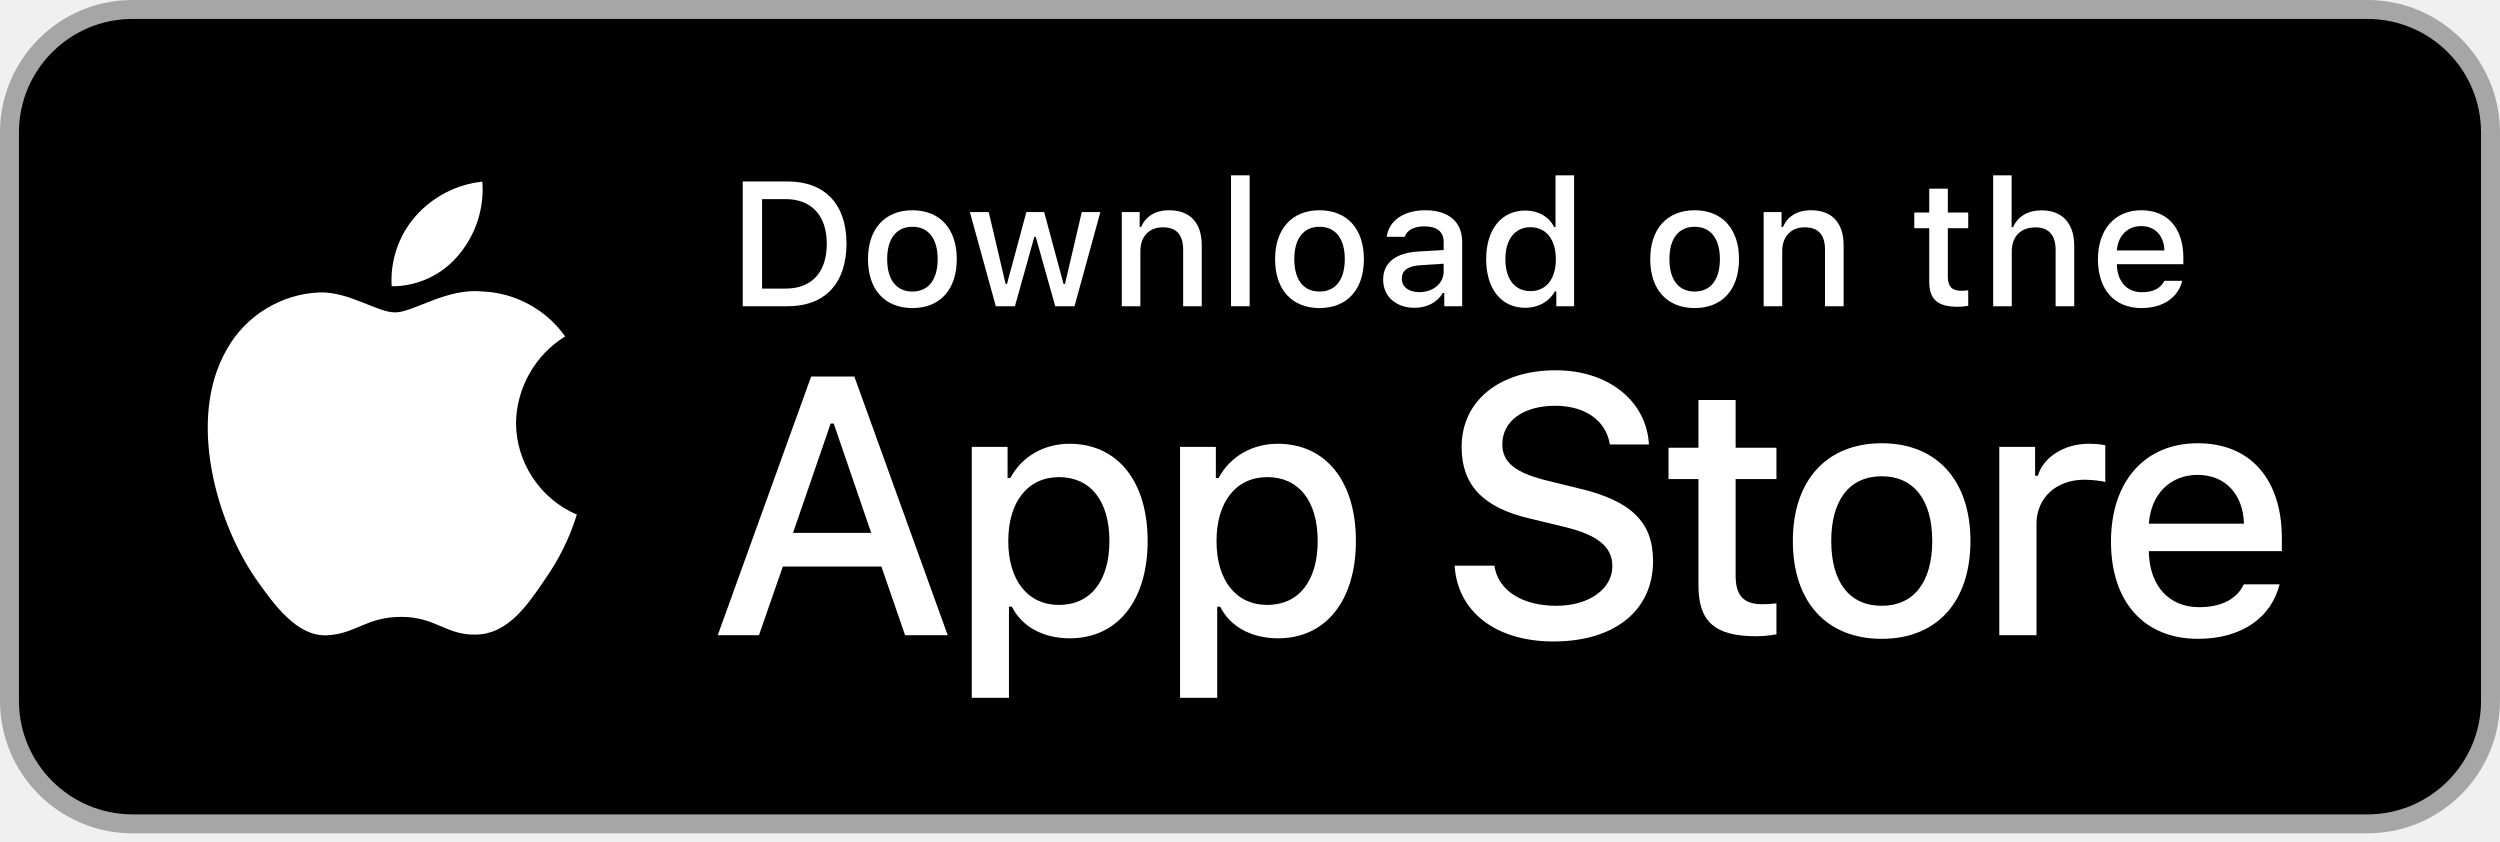
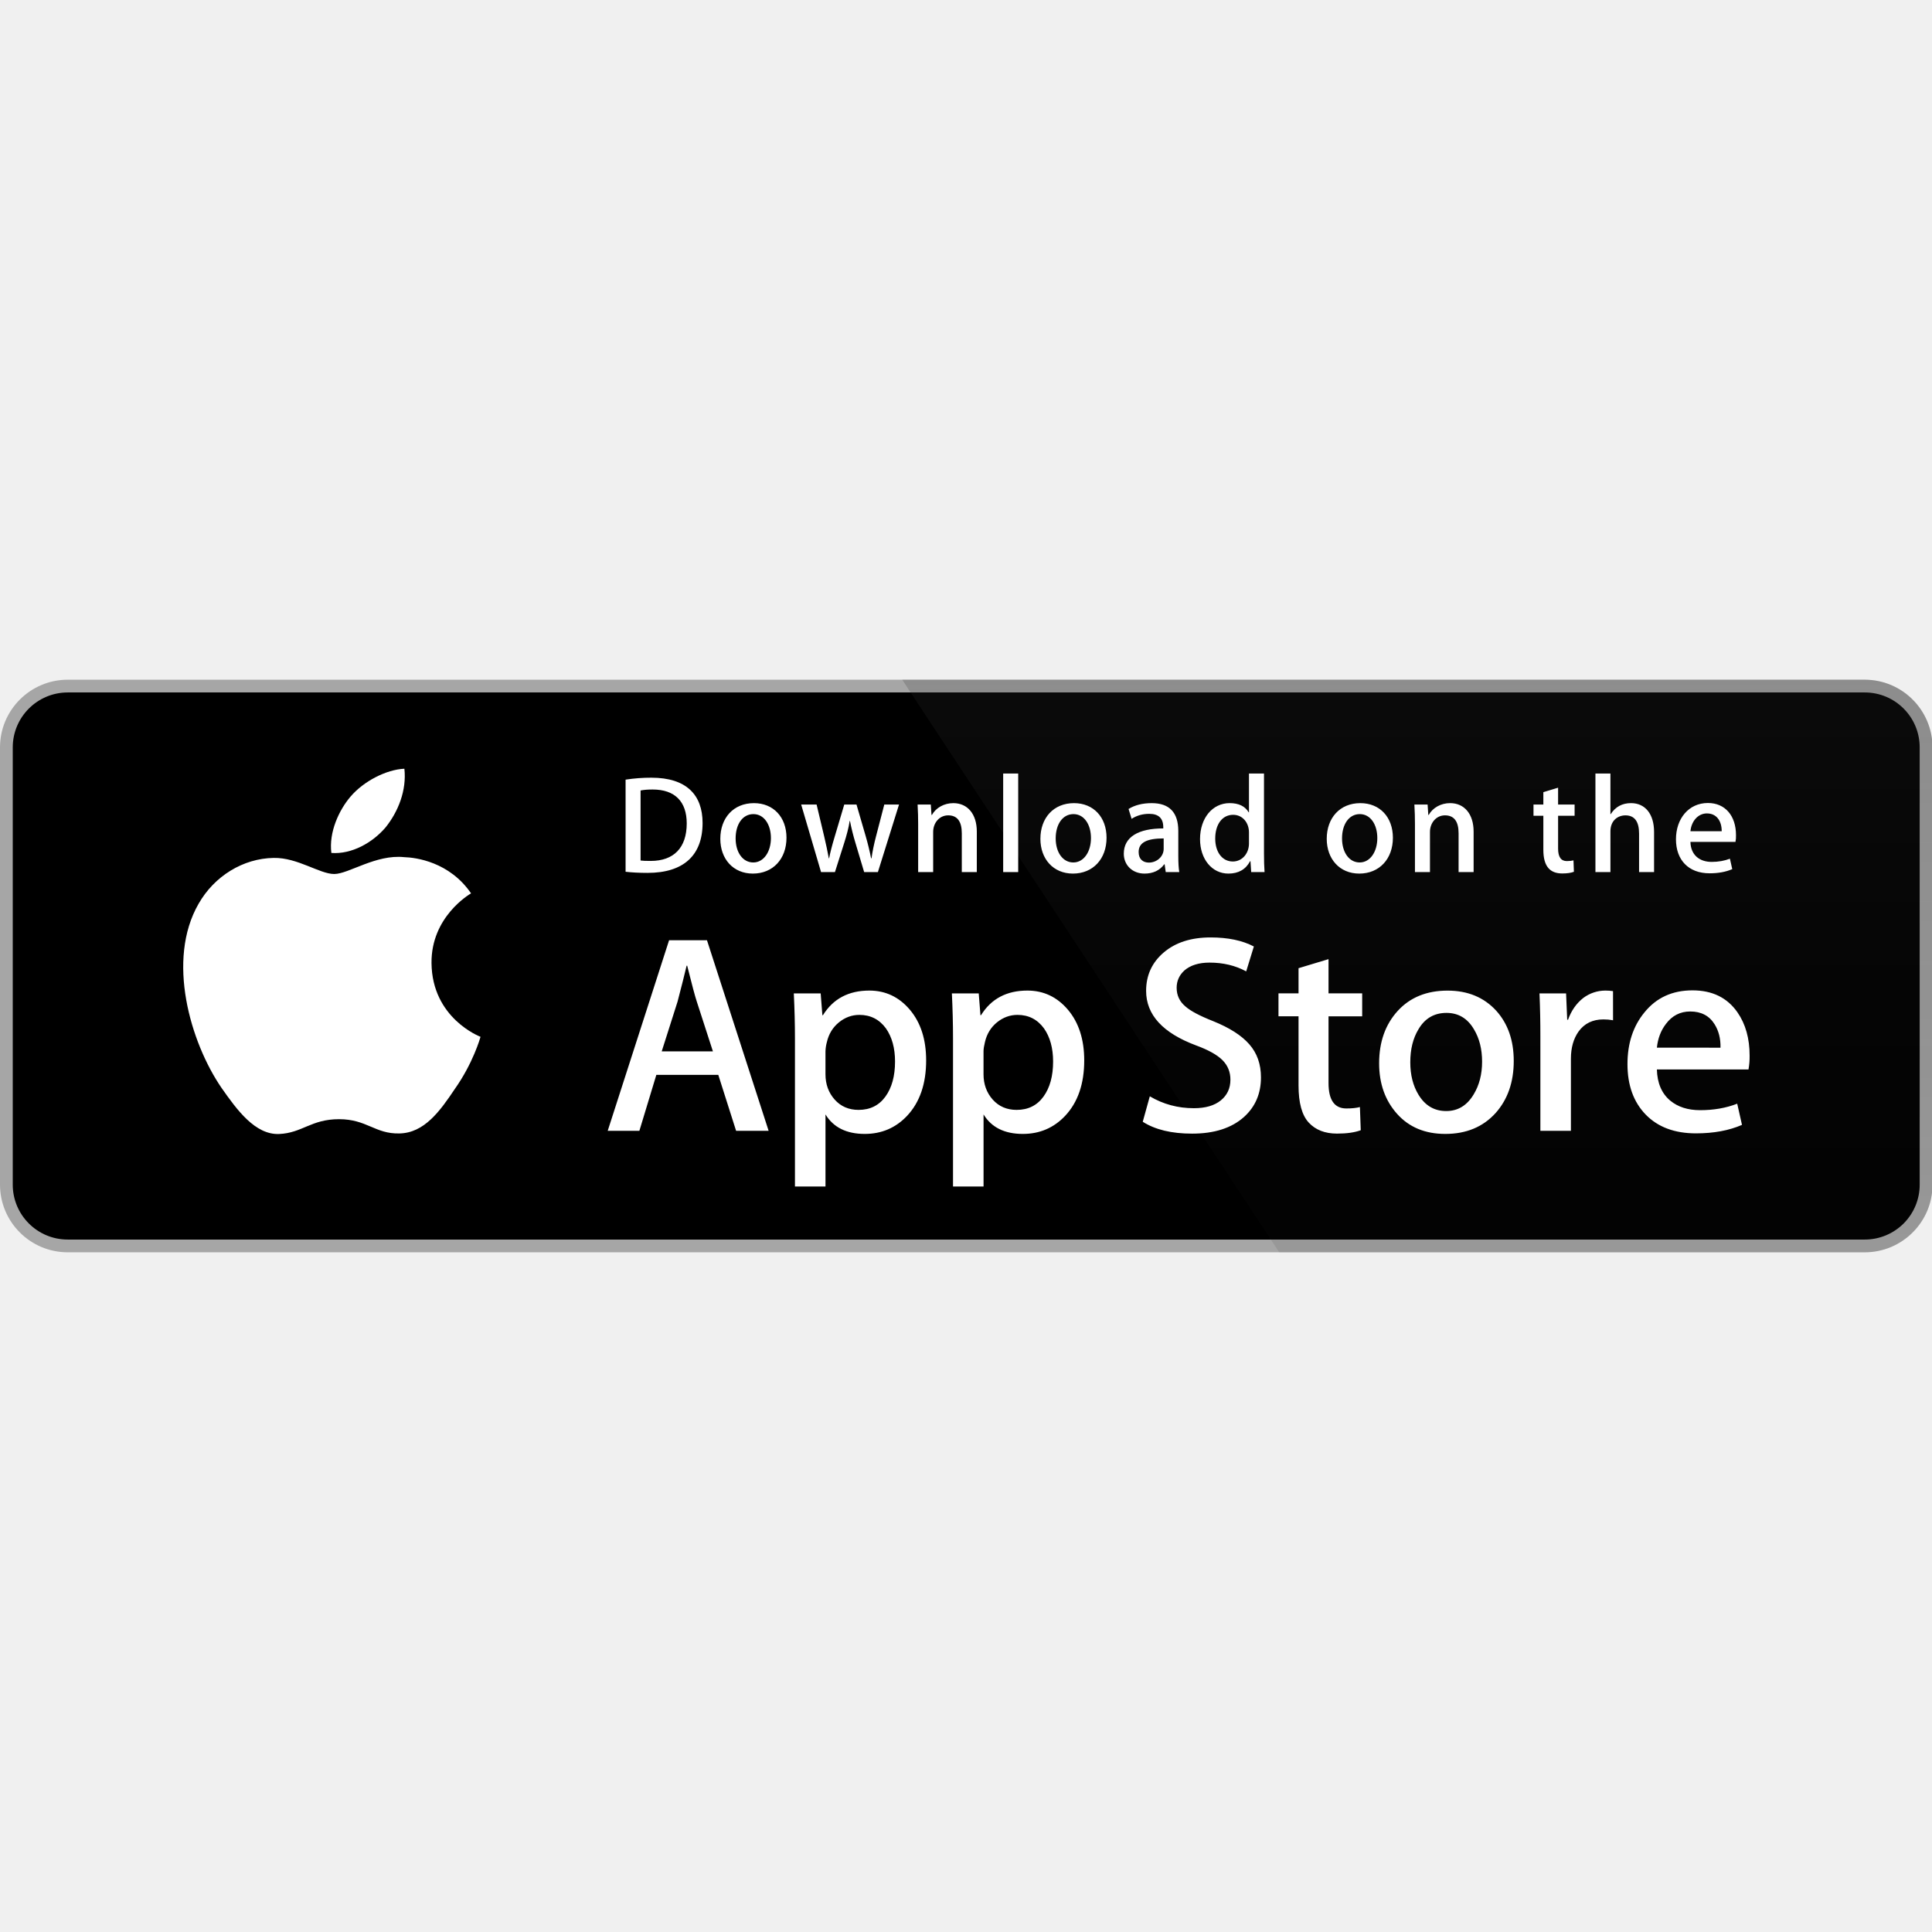
- <svg xmlns="http://www.w3.org/2000/svg" width="107" height="36" viewBox="0 0 107 36" fill="none">
-   <rect x="0.405" y="0.405" width="106.189" height="34.856" rx="5.269" fill="black" />
-   <rect x="0.405" y="0.405" width="106.189" height="34.856" rx="5.269" stroke="#A6A6A6" stroke-width="0.811" />
-   <path d="M72.694 17.12V19.163H71.413V20.503H72.694V25.055C72.694 26.609 73.397 27.231 75.166 27.231C75.477 27.231 75.773 27.194 76.032 27.149V25.824C75.81 25.847 75.669 25.861 75.425 25.861C74.633 25.861 74.285 25.491 74.285 24.648V20.503H76.032V19.163H74.285V17.12H72.694Z" fill="white" />
-   <path d="M80.538 27.342C82.892 27.342 84.335 25.765 84.335 23.152C84.335 20.555 82.885 18.971 80.538 18.971C78.185 18.971 76.734 20.555 76.734 23.152C76.734 25.765 78.177 27.342 80.538 27.342ZM80.538 25.928C79.154 25.928 78.377 24.914 78.377 23.152C78.377 21.406 79.154 20.384 80.538 20.384C81.915 20.384 82.7 21.406 82.7 23.152C82.7 24.907 81.915 25.928 80.538 25.928Z" fill="white" />
-   <path d="M85.57 27.186H87.162V22.427C87.162 21.295 88.013 20.532 89.219 20.532C89.5 20.532 89.974 20.584 90.107 20.629V19.059C89.937 19.015 89.634 18.993 89.397 18.993C88.346 18.993 87.45 19.57 87.221 20.362H87.102V19.126H85.57V27.186Z" fill="white" />
-   <path d="M94.058 20.325C95.235 20.325 96.005 21.147 96.042 22.412H91.971C92.06 21.154 92.882 20.325 94.058 20.325ZM96.035 25.01C95.739 25.639 95.08 25.987 94.118 25.987C92.845 25.987 92.023 25.092 91.971 23.678V23.589H97.663V23.034C97.663 20.503 96.309 18.971 94.066 18.971C91.794 18.971 90.35 20.606 90.35 23.182C90.35 25.758 91.764 27.342 94.073 27.342C95.916 27.342 97.204 26.454 97.567 25.01H96.035Z" fill="white" />
-   <path d="M62.258 24.21C62.381 26.189 64.03 27.455 66.485 27.455C69.109 27.455 70.751 26.128 70.751 24.01C70.751 22.346 69.815 21.425 67.544 20.896L66.324 20.596C64.882 20.259 64.299 19.806 64.299 19.016C64.299 18.019 65.204 17.367 66.562 17.367C67.851 17.367 68.741 18.004 68.902 19.024H70.574C70.474 17.16 68.833 15.848 66.585 15.848C64.168 15.848 62.557 17.16 62.557 19.131C62.557 20.758 63.47 21.724 65.472 22.192L66.899 22.537C68.365 22.883 69.009 23.389 69.009 24.233C69.009 25.215 67.996 25.928 66.616 25.928C65.135 25.928 64.107 25.261 63.961 24.21H62.258Z" fill="white" />
-   <path d="M45.774 18.993C44.678 18.993 43.731 19.541 43.242 20.458H43.124V19.126H41.592V29.866H43.183V25.965H43.309C43.731 26.816 44.641 27.32 45.788 27.32C47.824 27.32 49.119 25.713 49.119 23.152C49.119 20.592 47.824 18.993 45.774 18.993ZM45.322 25.891C43.99 25.891 43.154 24.84 43.154 23.16C43.154 21.472 43.99 20.421 45.33 20.421C46.677 20.421 47.483 21.45 47.483 23.152C47.483 24.862 46.677 25.891 45.322 25.891Z" fill="white" />
-   <path d="M54.687 18.993C53.592 18.993 52.645 19.541 52.156 20.458H52.038V19.126H50.506V29.866H52.097V25.965H52.223C52.645 26.816 53.555 27.32 54.702 27.32C56.738 27.32 58.033 25.713 58.033 23.152C58.033 20.592 56.738 18.993 54.687 18.993ZM54.236 25.891C52.904 25.891 52.067 24.84 52.067 23.16C52.067 21.472 52.904 20.421 54.243 20.421C55.59 20.421 56.397 21.45 56.397 23.152C56.397 24.862 55.59 25.891 54.236 25.891Z" fill="white" />
-   <path d="M38.737 27.186H40.562L36.566 16.116H34.717L30.72 27.186H32.484L33.505 24.248H37.724L38.737 27.186ZM35.553 18.126H35.683L37.287 22.806H33.942L35.553 18.126Z" fill="white" />
-   <path d="M31.789 7.767V13.107H33.717C35.308 13.107 36.23 12.127 36.23 10.421C36.23 8.74 35.301 7.767 33.717 7.767H31.789ZM32.617 8.522H33.624C34.731 8.522 35.386 9.225 35.386 10.432C35.386 11.657 34.742 12.352 33.624 12.352H32.617V8.522Z" fill="white" />
-   <path d="M39.052 13.185C40.228 13.185 40.95 12.397 40.95 11.09C40.95 9.791 40.225 8.999 39.052 8.999C37.875 8.999 37.15 9.791 37.15 11.09C37.15 12.397 37.871 13.185 39.052 13.185ZM39.052 12.478C38.36 12.478 37.971 11.971 37.971 11.09C37.971 10.217 38.36 9.706 39.052 9.706C39.74 9.706 40.132 10.217 40.132 11.09C40.132 11.967 39.74 12.478 39.052 12.478Z" fill="white" />
-   <path d="M47.096 9.077H46.3L45.582 12.153H45.519L44.69 9.077H43.928L43.099 12.153H43.04L42.318 9.077H41.511L42.621 13.107H43.439L44.268 10.139H44.331L45.164 13.107H45.989L47.096 9.077Z" fill="white" />
-   <path d="M48.012 13.107H48.808V10.75C48.808 10.121 49.181 9.729 49.77 9.729C50.358 9.729 50.639 10.05 50.639 10.698V13.107H51.435V10.498C51.435 9.54 50.939 8.999 50.04 8.999C49.433 8.999 49.033 9.27 48.837 9.717H48.778V9.077H48.012V13.107Z" fill="white" />
-   <path d="M52.688 13.107H53.484V7.504H52.688V13.107Z" fill="white" />
-   <path d="M56.476 13.185C57.653 13.185 58.375 12.397 58.375 11.09C58.375 9.791 57.65 8.999 56.476 8.999C55.3 8.999 54.574 9.791 54.574 11.09C54.574 12.397 55.296 13.185 56.476 13.185ZM56.476 12.478C55.784 12.478 55.396 11.971 55.396 11.09C55.396 10.217 55.784 9.706 56.476 9.706C57.165 9.706 57.557 10.217 57.557 11.09C57.557 11.967 57.165 12.478 56.476 12.478Z" fill="white" />
-   <path d="M60.746 12.504C60.313 12.504 59.998 12.293 59.998 11.931C59.998 11.575 60.25 11.386 60.805 11.35L61.789 11.287V11.623C61.789 12.123 61.345 12.504 60.746 12.504ZM60.542 13.174C61.071 13.174 61.512 12.944 61.752 12.541H61.815V13.107H62.581V10.354C62.581 9.503 62.011 8.999 61.001 8.999C60.087 8.999 59.435 9.444 59.354 10.136H60.124C60.213 9.851 60.52 9.688 60.964 9.688C61.508 9.688 61.789 9.928 61.789 10.354V10.702L60.697 10.765C59.739 10.824 59.199 11.242 59.199 11.967C59.199 12.704 59.765 13.174 60.542 13.174Z" fill="white" />
-   <path d="M65.281 13.174C65.836 13.174 66.306 12.911 66.547 12.471H66.61V13.107H67.372V7.504H66.576V9.717H66.517C66.299 9.273 65.833 9.011 65.281 9.011C64.263 9.011 63.608 9.817 63.608 11.09C63.608 12.367 64.256 13.174 65.281 13.174ZM65.507 9.725C66.173 9.725 66.591 10.254 66.591 11.094C66.591 11.938 66.177 12.46 65.507 12.46C64.833 12.46 64.43 11.945 64.43 11.09C64.43 10.243 64.837 9.725 65.507 9.725Z" fill="white" />
-   <path d="M72.532 13.185C73.709 13.185 74.43 12.397 74.43 11.09C74.43 9.791 73.705 8.999 72.532 8.999C71.355 8.999 70.63 9.791 70.63 11.09C70.63 12.397 71.351 13.185 72.532 13.185ZM72.532 12.478C71.84 12.478 71.451 11.971 71.451 11.09C71.451 10.217 71.84 9.706 72.532 9.706C73.22 9.706 73.612 10.217 73.612 11.09C73.612 11.967 73.22 12.478 72.532 12.478Z" fill="white" />
-   <path d="M75.484 13.107H76.279V10.75C76.279 10.121 76.653 9.729 77.241 9.729C77.83 9.729 78.111 10.05 78.111 10.698V13.107H78.907V10.498C78.907 9.54 78.411 8.999 77.511 8.999C76.905 8.999 76.505 9.27 76.309 9.717H76.25V9.077H75.484V13.107Z" fill="white" />
-   <path d="M82.571 8.074V9.096H81.931V9.766H82.571V12.041C82.571 12.819 82.923 13.13 83.807 13.13C83.963 13.13 84.111 13.111 84.24 13.089V12.426C84.129 12.438 84.059 12.445 83.937 12.445C83.541 12.445 83.367 12.26 83.367 11.838V9.766H84.24V9.096H83.367V8.074H82.571Z" fill="white" />
-   <path d="M85.308 13.107H86.104V10.754C86.104 10.143 86.467 9.732 87.118 9.732C87.68 9.732 87.98 10.058 87.98 10.702V13.107H88.776V10.506C88.776 9.547 88.247 9.003 87.388 9.003C86.781 9.003 86.356 9.273 86.159 9.725H86.097V7.504H85.308V13.107Z" fill="white" />
-   <path d="M91.646 9.677C92.235 9.677 92.62 10.088 92.638 10.72H90.603C90.647 10.091 91.058 9.677 91.646 9.677ZM92.634 12.019C92.486 12.334 92.157 12.508 91.676 12.508C91.039 12.508 90.629 12.06 90.603 11.353V11.309H93.448V11.031C93.448 9.766 92.771 8.999 91.65 8.999C90.514 8.999 89.792 9.817 89.792 11.105C89.792 12.393 90.499 13.185 91.654 13.185C92.575 13.185 93.219 12.741 93.4 12.019H92.634Z" fill="white" />
-   <path d="M22.086 18.101C22.105 16.602 22.91 15.184 24.187 14.399C23.381 13.248 22.032 12.519 20.628 12.475C19.131 12.318 17.679 13.371 16.916 13.371C16.138 13.371 14.964 12.49 13.699 12.516C12.05 12.57 10.512 13.507 9.71 14.949C7.986 17.934 9.272 22.322 10.924 24.736C11.751 25.918 12.716 27.238 13.98 27.191C15.217 27.14 15.679 26.402 17.172 26.402C18.651 26.402 19.084 27.191 20.374 27.161C21.701 27.14 22.537 25.974 23.335 24.781C23.928 23.939 24.386 23.008 24.689 22.024C23.129 21.364 22.087 19.794 22.086 18.101Z" fill="white" />
-   <path d="M19.65 10.888C20.373 10.019 20.73 8.902 20.644 7.775C19.538 7.891 18.517 8.42 17.784 9.255C17.066 10.071 16.693 11.168 16.764 12.252C17.87 12.264 18.957 11.749 19.65 10.888Z" fill="white" />
+ <svg xmlns="http://www.w3.org/2000/svg" width="800px" height="800px" viewBox="0 -189.93 539.856 539.856">
+   <g transform="scale(4.00216 4.0011)">
+     <path fill="#FFF" d="M134.032 35.268a3.83 3.83 0 0 1-3.834 3.83H4.729a3.835 3.835 0 0 1-3.839-3.83V4.725A3.84 3.84 0 0 1 4.729.89h125.468a3.834 3.834 0 0 1 3.834 3.835l.001 30.543z" />
+     <path fill="#A6A6A6" d="M130.198 39.989H4.729A4.73 4.73 0 0 1 0 35.268V4.726A4.733 4.733 0 0 1 4.729 0h125.468a4.735 4.735 0 0 1 4.729 4.726v30.542c.002 2.604-2.123 4.721-4.728 4.721z" />
+     <path d="M134.032 35.268a3.83 3.83 0 0 1-3.834 3.83H4.729a3.835 3.835 0 0 1-3.839-3.83V4.725A3.84 3.84 0 0 1 4.729.89h125.468a3.834 3.834 0 0 1 3.834 3.835l.001 30.543z" />
+     <path fill="#FFF" d="M30.128 19.784c-.029-3.223 2.639-4.791 2.761-4.864-1.511-2.203-3.853-2.504-4.676-2.528-1.967-.207-3.875 1.177-4.877 1.177-1.022 0-2.565-1.157-4.228-1.123-2.14.033-4.142 1.272-5.24 3.196-2.266 3.923-.576 9.688 1.595 12.859 1.086 1.554 2.355 3.287 4.016 3.226 1.625-.066 2.232-1.035 4.193-1.035 1.943 0 2.513 1.035 4.207.996 1.744-.027 2.842-1.56 3.89-3.127 1.255-1.779 1.759-3.533 1.779-3.623-.04-.014-3.386-1.292-3.42-5.154zM26.928 10.306c.874-1.093 1.472-2.58 1.306-4.089-1.265.056-2.847.875-3.758 1.944-.806.942-1.526 2.486-1.34 3.938 1.421.106 2.88-.717 3.792-1.793z" />
+     <linearGradient id="a" gradientUnits="userSpaceOnUse" x1="-23.235" y1="97.431" x2="-23.235" y2="61.386" gradientTransform="matrix(4.0022 0 0 4.0011 191.95 -349.736)">
+       <stop offset="0" stop-color="#1a1a1a" stop-opacity=".1" />
+       <stop offset=".123" stop-color="#212121" stop-opacity=".151" />
+       <stop offset=".308" stop-color="#353535" stop-opacity=".227" />
+       <stop offset=".532" stop-color="#575757" stop-opacity=".318" />
+       <stop offset=".783" stop-color="#858585" stop-opacity=".421" />
+       <stop offset="1" stop-color="#b3b3b3" stop-opacity=".51" />
+     </linearGradient>
+     <path fill="url(#a)" d="M130.198 0H62.993l26.323 39.989h40.882a4.733 4.733 0 0 0 4.729-4.724V4.726A4.734 4.734 0 0 0 130.198 0z" />
+     <g fill="#FFF">
+       <path d="M53.665 31.504h-2.271l-1.244-3.909h-4.324l-1.185 3.909H42.43l4.285-13.308h2.646l4.304 13.308zm-3.89-5.549L48.65 22.48c-.119-.355-.343-1.191-.671-2.507h-.04c-.132.566-.343 1.402-.632 2.507l-1.106 3.475h3.574zM64.663 26.588c0 1.632-.443 2.922-1.33 3.869-.794.843-1.781 1.264-2.958 1.264-1.271 0-2.185-.453-2.74-1.361v5.035h-2.132V25.062c0-1.025-.027-2.076-.079-3.154h1.875l.119 1.521h.04c.711-1.146 1.79-1.719 3.238-1.719 1.132 0 2.077.447 2.833 1.342.755.897 1.134 2.075 1.134 3.536zm-2.172.078c0-.934-.21-1.704-.632-2.311-.461-.631-1.08-.947-1.856-.947-.526 0-1.004.176-1.431.523-.428.35-.708.807-.839 1.373a2.784 2.784 0 0 0-.099.649v1.601c0 .697.214 1.286.642 1.768.428.48.984.721 1.668.721.803 0 1.428-.311 1.875-.928.448-.619.672-1.435.672-2.449zM75.7 26.588c0 1.632-.443 2.922-1.33 3.869-.795.843-1.781 1.264-2.959 1.264-1.271 0-2.185-.453-2.74-1.361v5.035h-2.132V25.062c0-1.025-.027-2.076-.079-3.154h1.875l.119 1.521h.04c.71-1.146 1.789-1.719 3.238-1.719 1.131 0 2.076.447 2.834 1.342.754.897 1.134 2.075 1.134 3.536zm-2.173.078c0-.934-.211-1.704-.633-2.311-.461-.631-1.078-.947-1.854-.947-.526 0-1.004.176-1.433.523-.428.35-.707.807-.838 1.373-.065.264-.1.479-.1.649v1.601c0 .697.215 1.286.641 1.768.428.479.984.721 1.67.721.804 0 1.429-.311 1.875-.928.448-.619.672-1.435.672-2.449zM88.04 27.771c0 1.133-.396 2.054-1.183 2.765-.866.776-2.075 1.165-3.625 1.165-1.432 0-2.58-.276-3.446-.829l.493-1.777c.935.554 1.962.83 3.08.83.804 0 1.429-.182 1.875-.543.447-.362.673-.846.673-1.45 0-.541-.187-.994-.554-1.363-.369-.368-.979-.711-1.836-1.026-2.33-.869-3.496-2.14-3.496-3.812 0-1.092.412-1.986 1.234-2.685.822-.698 1.912-1.047 3.268-1.047 1.211 0 2.22.211 3.021.632l-.535 1.738c-.754-.408-1.605-.612-2.557-.612-.752 0-1.342.185-1.764.553-.355.329-.535.73-.535 1.206 0 .525.205.961.613 1.303.354.315 1 .658 1.934 1.026 1.146.462 1.988 1 2.527 1.618.543.618.813 1.389.813 2.308zM95.107 23.508h-2.35v4.659c0 1.185.414 1.776 1.244 1.776.381 0 .697-.032.947-.099l.059 1.619c-.42.157-.973.236-1.658.236-.842 0-1.5-.257-1.975-.771-.473-.514-.711-1.375-.711-2.587v-4.837h-1.4v-1.6h1.4v-1.757l2.094-.632v2.389h2.35v1.604zM105.689 26.627c0 1.475-.422 2.686-1.264 3.633-.881.975-2.053 1.461-3.514 1.461-1.41 0-2.531-.467-3.367-1.4-.836-.935-1.254-2.113-1.254-3.534 0-1.487.432-2.705 1.293-3.652.863-.948 2.025-1.422 3.486-1.422 1.408 0 2.539.468 3.395 1.402.818.906 1.225 2.076 1.225 3.512zm-2.21.049c0-.879-.19-1.633-.571-2.264-.447-.762-1.087-1.143-1.916-1.143-.854 0-1.509.381-1.955 1.143-.382.631-.572 1.398-.572 2.304 0 .88.19 1.636.572 2.265.461.762 1.104 1.143 1.937 1.143.815 0 1.454-.389 1.916-1.162.392-.646.589-1.405.589-2.286zM112.622 23.783a3.71 3.71 0 0 0-.672-.059c-.75 0-1.33.282-1.738.85-.354.5-.532 1.132-.532 1.895v5.035h-2.132V24.93a67.43 67.43 0 0 0-.062-3.021h1.857l.078 1.836h.059c.226-.631.58-1.14 1.066-1.521a2.578 2.578 0 0 1 1.541-.514c.197 0 .375.014.533.039l.002 2.034zM122.157 26.252a5 5 0 0 1-.078.967h-6.396c.024.948.334 1.674.928 2.174.539.446 1.236.67 2.092.67.947 0 1.811-.15 2.588-.453l.334 1.479c-.908.396-1.98.593-3.217.593-1.488 0-2.656-.438-3.506-1.312-.848-.875-1.273-2.051-1.273-3.524 0-1.446.395-2.651 1.186-3.612.828-1.026 1.947-1.539 3.355-1.539 1.383 0 2.43.513 3.141 1.539.563.813.846 1.821.846 3.018zm-2.033-.553c.015-.633-.125-1.178-.414-1.639-.369-.594-.937-.89-1.698-.89-.697 0-1.265.289-1.697.869-.355.461-.566 1.015-.631 1.658l4.44.002z" />
+     </g>
+     <g fill="#FFF">
+       <path d="M45.211 13.491c-.593 0-1.106-.029-1.533-.078V6.979a11.606 11.606 0 0 1 1.805-.136c2.445 0 3.571 1.203 3.571 3.164 0 2.262-1.33 3.484-3.843 3.484zm.358-5.823c-.33 0-.611.02-.844.068v4.891c.126.02.368.029.708.029 1.602 0 2.514-.912 2.514-2.62 0-1.523-.825-2.368-2.378-2.368zM52.563 13.54c-1.378 0-2.271-1.029-2.271-2.426 0-1.456.912-2.494 2.349-2.494 1.358 0 2.271.98 2.271 2.417 0 1.474-.941 2.503-2.349 2.503zm.04-4.154c-.757 0-1.242.708-1.242 1.698 0 .971.495 1.679 1.232 1.679s1.232-.757 1.232-1.699c0-.96-.485-1.678-1.222-1.678zM62.77 8.717l-1.475 4.716h-.961l-.611-2.048a15.53 15.53 0 0 1-.379-1.523h-.02c-.077.514-.223 1.029-.378 1.523l-.65 2.048h-.971l-1.388-4.716h1.077l.534 2.242c.126.534.232 1.038.32 1.514h.02c.077-.397.203-.893.388-1.504l.67-2.251h.854l.641 2.203c.155.534.281 1.058.379 1.553h.028c.068-.485.175-1 .32-1.553l.573-2.203 1.029-.001zM68.2 13.433h-1.048v-2.708c0-.834-.32-1.252-.951-1.252-.621 0-1.048.534-1.048 1.155v2.805h-1.048v-3.368c0-.417-.01-.864-.039-1.349h.922l.049.728h.029c.282-.504.854-.824 1.495-.824.99 0 1.64.757 1.64 1.989l-.001 2.824zM71.09 13.433h-1.049v-6.88h1.049v6.88zM74.911 13.54c-1.377 0-2.271-1.029-2.271-2.426 0-1.456.912-2.494 2.348-2.494 1.359 0 2.271.98 2.271 2.417.001 1.474-.941 2.503-2.348 2.503zm.039-4.154c-.757 0-1.242.708-1.242 1.698 0 .971.496 1.679 1.231 1.679.738 0 1.232-.757 1.232-1.699.001-.96-.483-1.678-1.221-1.678zM81.391 13.433l-.076-.543h-.028c-.32.437-.787.65-1.379.65-.845 0-1.445-.592-1.445-1.388 0-1.164 1.009-1.766 2.756-1.766v-.087c0-.621-.329-.932-.979-.932-.465 0-.873.117-1.232.35l-.213-.689c.436-.272.98-.408 1.619-.408 1.232 0 1.854.65 1.854 1.951v1.737c0 .476.021.845.068 1.126l-.945-.001zm-.144-2.349c-1.164 0-1.748.282-1.748.951 0 .495.301.737.719.737.533 0 1.029-.407 1.029-.96v-.728zM87.357 13.433l-.049-.757h-.029c-.301.572-.807.864-1.514.864-1.137 0-1.979-1-1.979-2.407 0-1.475.873-2.514 2.065-2.514.631 0 1.078.213 1.33.641h.021V6.553h1.049v5.609c0 .456.011.883.039 1.271h-.933zm-.155-2.775c0-.66-.437-1.223-1.104-1.223-.777 0-1.252.689-1.252 1.659 0 .951.493 1.602 1.231 1.602.659 0 1.125-.573 1.125-1.252v-.786zM94.902 13.54c-1.377 0-2.27-1.029-2.27-2.426 0-1.456.912-2.494 2.348-2.494 1.359 0 2.271.98 2.271 2.417.001 1.474-.94 2.503-2.349 2.503zm.039-4.154c-.756 0-1.241.708-1.241 1.698 0 .971.495 1.679 1.231 1.679.738 0 1.232-.757 1.232-1.699.002-.96-.483-1.678-1.222-1.678zM102.887 13.433h-1.049v-2.708c0-.834-.32-1.252-.951-1.252-.621 0-1.047.534-1.047 1.155v2.805h-1.049v-3.368c0-.417-.01-.864-.039-1.349h.922l.049.728h.029c.281-.504.854-.825 1.494-.825.99 0 1.641.757 1.641 1.989v2.825zM109.938 9.503h-1.153v2.29c0 .583.202.874.61.874.185 0 .34-.02.465-.049l.029.796c-.203.078-.475.117-.813.117-.826 0-1.32-.456-1.32-1.65V9.503h-.688v-.786h.688v-.864l1.029-.311v1.174h1.153v.787zM115.486 13.433h-1.047v-2.688c0-.844-.319-1.271-.951-1.271-.543 0-1.049.369-1.049 1.116v2.843h-1.047v-6.88h1.047v2.833h.021c.33-.514.808-.767 1.418-.767.998 0 1.608.776 1.608 2.009v2.805zM121.17 11.327h-3.145c.02.893.611 1.397 1.486 1.397.465 0 .893-.078 1.271-.223l.163.728c-.446.194-.971.291-1.582.291-1.475 0-2.348-.932-2.348-2.377 0-1.446.894-2.533 2.23-2.533 1.205 0 1.961.893 1.961 2.242a2.02 2.02 0 0 1-.036.475zm-.961-.747c0-.728-.367-1.242-1.037-1.242-.602 0-1.078.524-1.146 1.242h2.183z" />
+     </g>
+   </g>
</svg>
